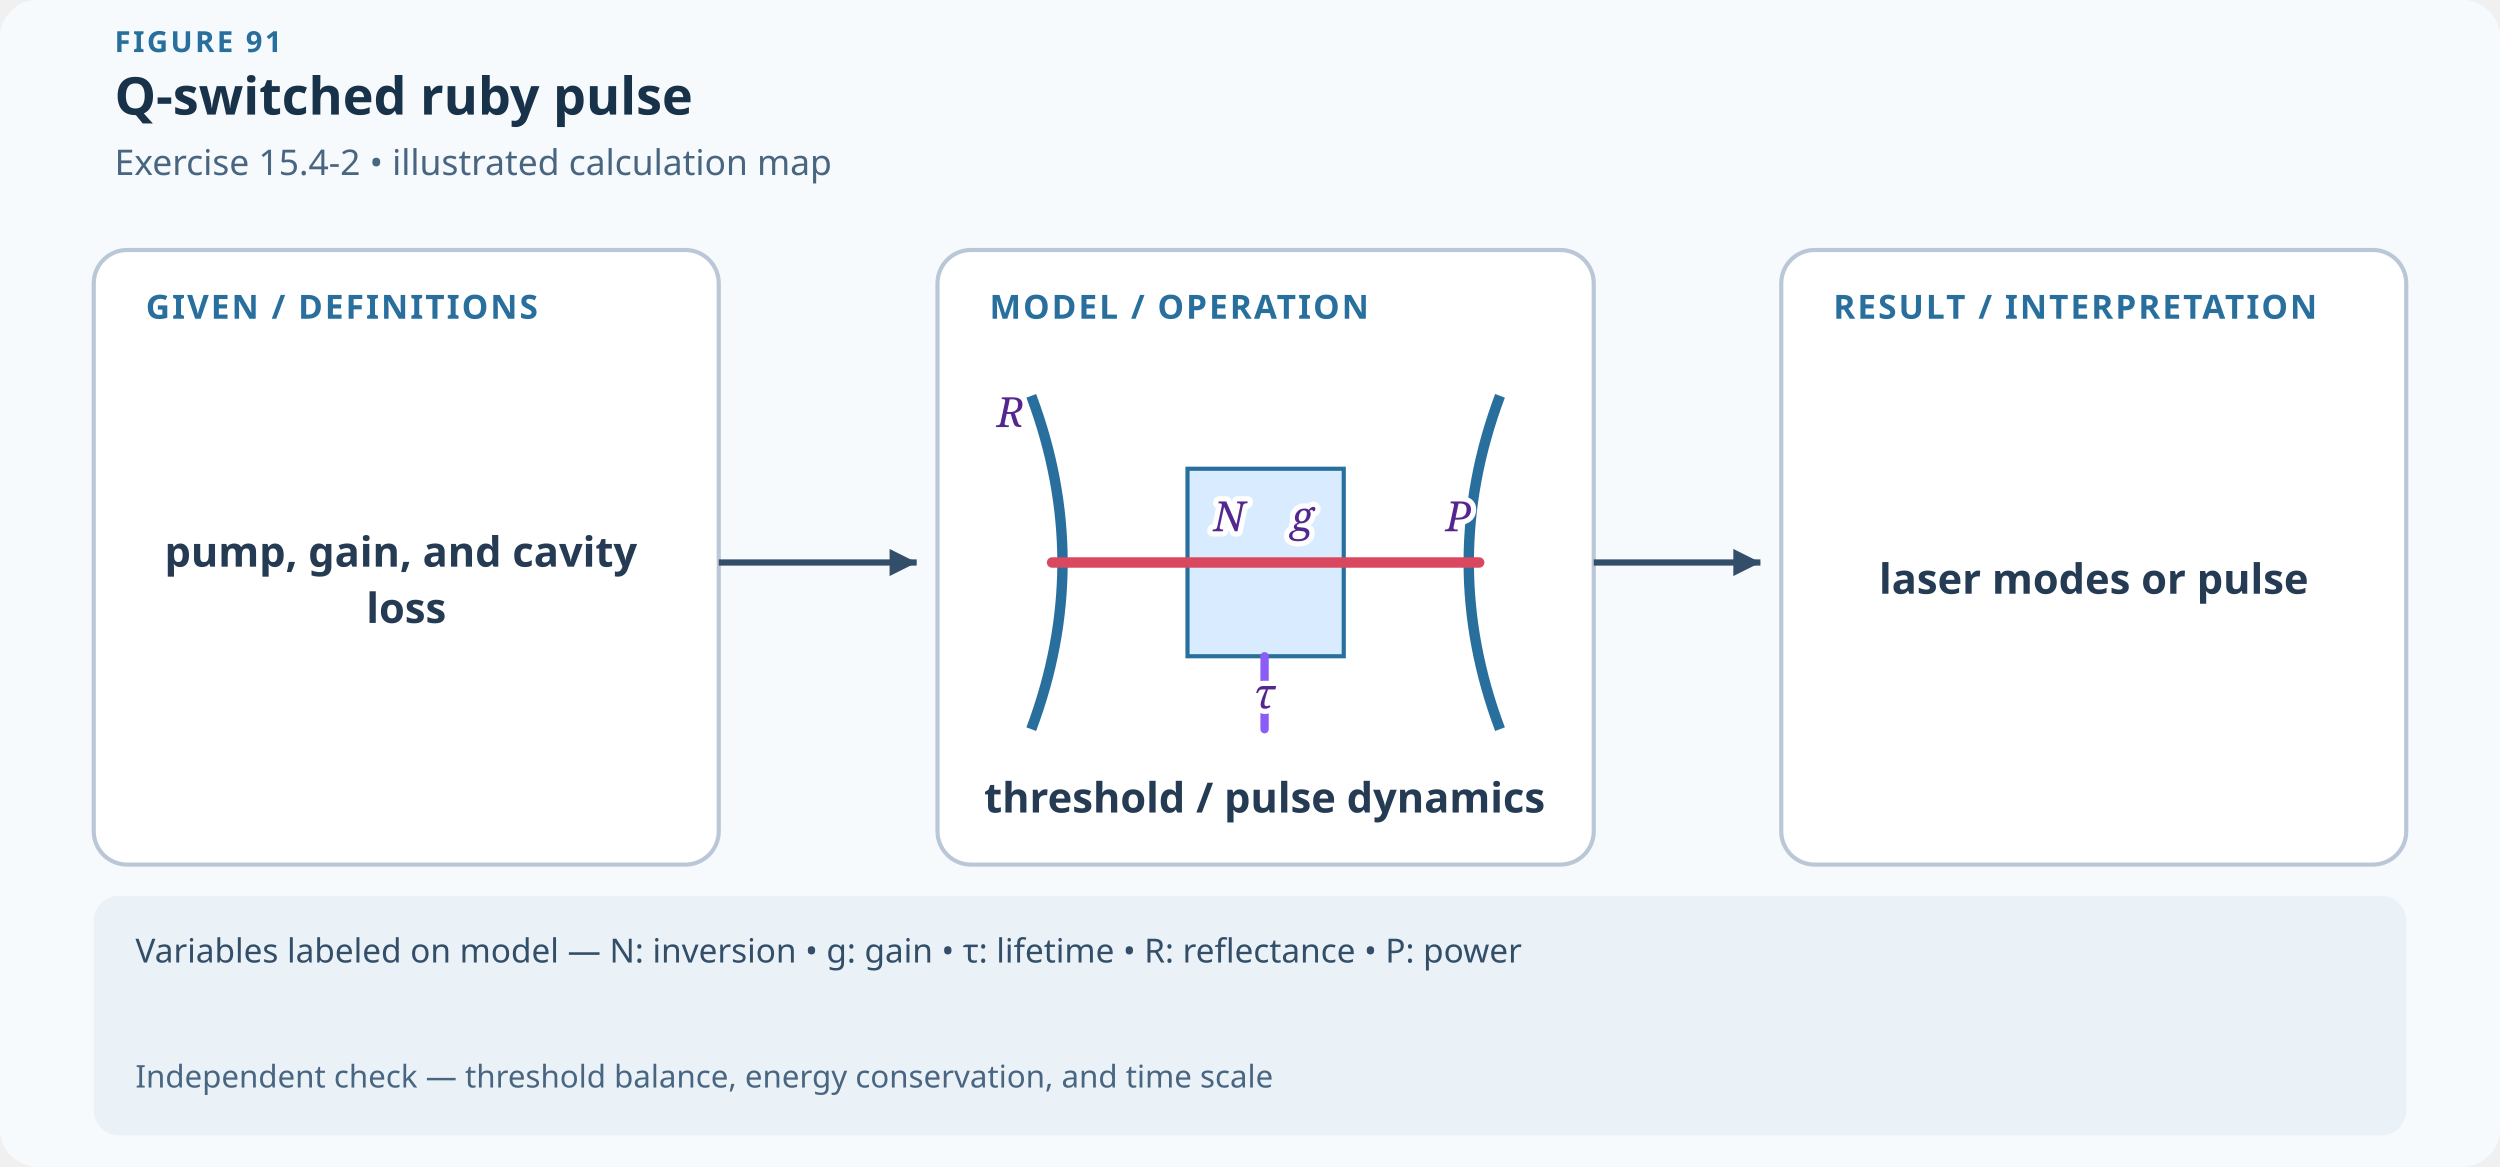
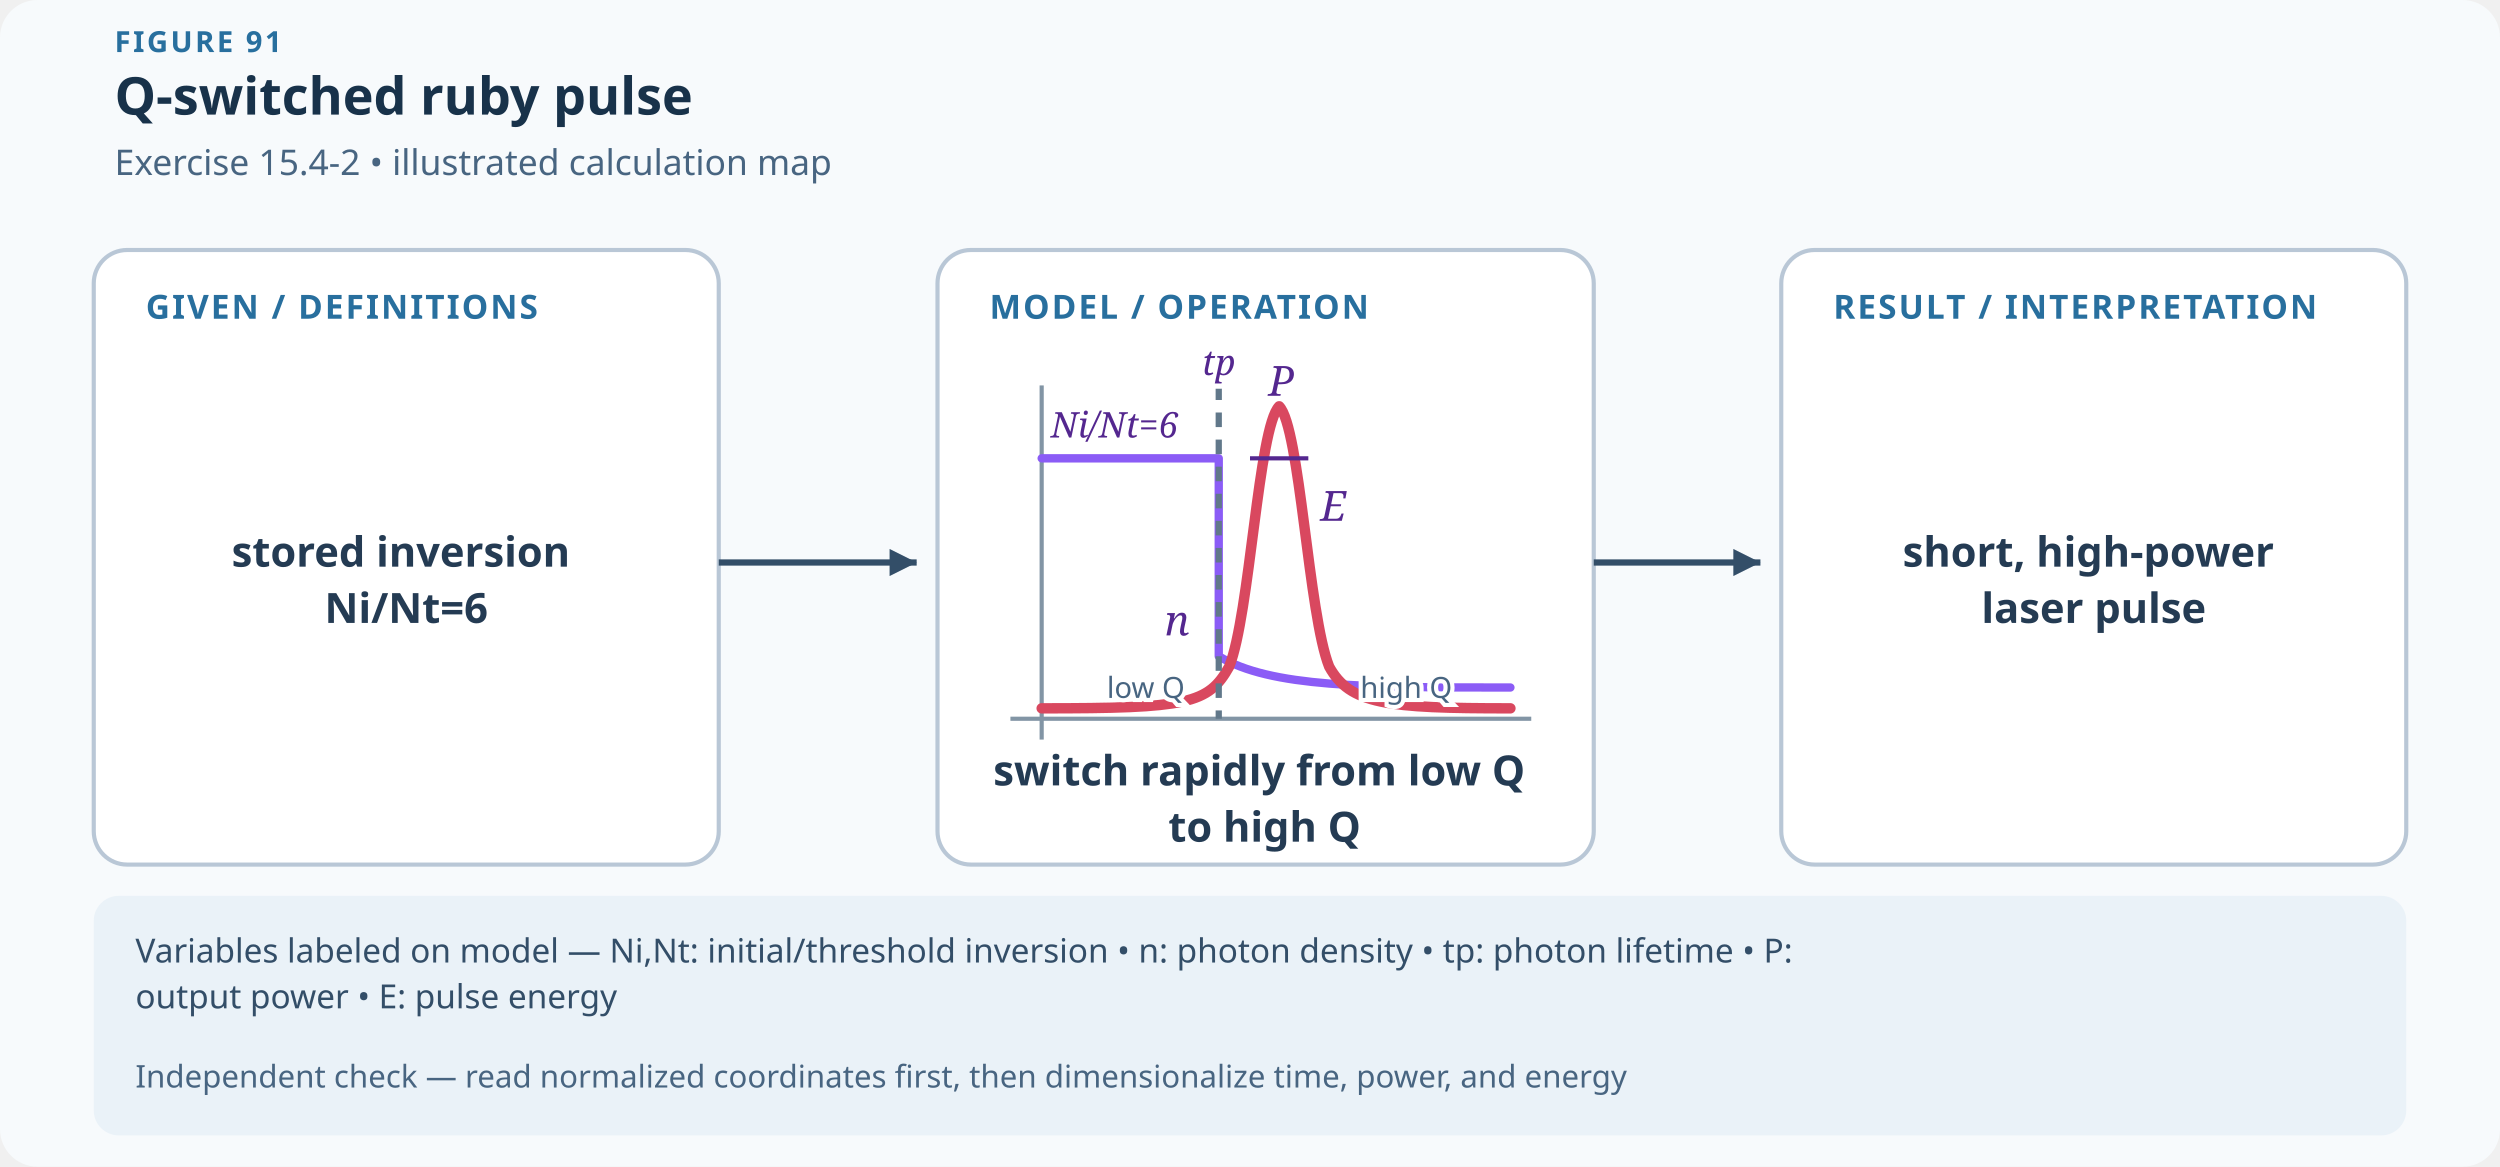
- <svg xmlns="http://www.w3.org/2000/svg" width="1200" height="560" viewBox="0 0 1200 560" role="img" aria-labelledby="title desc" data-category="laser" data-figure="91">
+ <svg xmlns="http://www.w3.org/2000/svg" width="1200" height="560" viewBox="0 0 1200 560" role="img" aria-labelledby="title desc" data-category="q_switch" data-figure="91">
  <defs>
    <style>
      .bg{fill:#f7fafc}.card{fill:#fff;stroke:#b9c7d6;stroke-width:2}.band{fill:#eaf2f8}.figureid{font:700 14px sans-serif;fill:#286f9e;letter-spacing:1.2px}.head{font:700 25px sans-serif;fill:#18324a}.sub{font:17px sans-serif;fill:#486581}.tag{font:700 16px sans-serif;fill:#286f9e;letter-spacing:1px}.label{font:700 20px sans-serif;fill:#243b53;text-anchor:middle}.legend{font:16px sans-serif;fill:#334e68}.check{font:15px sans-serif;fill:#486581}.accent{fill:none;stroke:#d9485f;stroke-width:5;stroke-linecap:round;stroke-linejoin:round}.accent2{fill:none;stroke:#8b5cf6;stroke-width:4;stroke-linecap:round;stroke-linejoin:round}.optic{fill:none;stroke:#286f9e;stroke-width:5}.thin{fill:none;stroke:#61788a;stroke-width:3}.axis{fill:none;stroke:#8295a5;stroke-width:2}.point{fill:#173f5f}.iconbox{fill:#edf7ff;stroke:#286f9e;stroke-width:3}.opticfill{fill:#286f9e}.layer1{fill:#d9ecff;stroke:#286f9e;stroke-width:2}.layer2{fill:#e7f7ee;stroke:#2b7a78;stroke-width:2}.icontext{font:italic 22px serif;fill:#6d28d9}.var{font:italic 20px serif;fill:#54278f;text-anchor:middle;paint-order:stroke;stroke:#fff;stroke-width:5px;stroke-linejoin:round}.smallvar{font-size:17px}.annotation{font:14px sans-serif;fill:#486581;text-anchor:middle;paint-order:stroke;stroke:#fff;stroke-width:4px}.callout{fill:none;stroke:#54278f;stroke-width:2}.tick{fill:none;stroke:#54278f;stroke-width:2}.flow{stroke:#334e68;stroke-width:3;marker-end:url(#arrow)}
    </style>
    <marker id="arrow" markerUnits="userSpaceOnUse" markerWidth="13" markerHeight="13" refX="13" refY="6.5" orient="auto">
      <path d="M0,0 L13,6.5 L0,13 Z" fill="#334e68" />
    </marker>
  </defs>
  <rect class="bg" width="1200" height="560" rx="18" />
  <text class="figureid" x="55" y="25">FIGURE 91</text>
  <text class="head" x="55" y="55">Q-switched ruby pulse</text>
  <text class="sub" x="55" y="84">Exercise 15.4-2 • illustrated calculation map</text>
  <rect class="card" x="45" y="120" width="300" height="295" rx="16" />
  <rect class="card" x="450" y="120" width="315" height="295" rx="16" />
  <rect class="card" x="855" y="120" width="300" height="295" rx="16" />
  <text class="tag" x="70" y="153">GIVEN / DEFINITIONS</text>
  <text class="tag" x="475" y="153">MODEL / OPERATION</text>
  <text class="tag" x="880" y="153">RESULT / INTERPRETATION</text>
  <text class="label" x="195">
-     <tspan x="195" y="272">pump, gain, and cavity</tspan>
-     <tspan x="195" y="299">loss</tspan>
+     <tspan x="195" y="272">stored inversion</tspan>
+     <tspan x="195" y="299">Ni/Nt=6</tspan>
  </text>
  <text class="label" x="607">
-     <tspan x="607" y="390">threshold / pulse dynamics</tspan>
+     <tspan x="607" y="377">switch rapidly from low Q</tspan>
+     <tspan x="607" y="404">to high Q</tspan>
  </text>
  <text class="label" x="1005">
-     <tspan x="1005" y="285">laser modes or pulse</tspan>
+     <tspan x="1005" y="272">short, high-power</tspan>
+     <tspan x="1005" y="299">laser pulse</tspan>
  </text>
  <line class="flow" x1="345" y1="270" x2="440" y2="270" />
  <line class="flow" x1="765" y1="270" x2="845" y2="270" />
-   <path class="optic" d="M495 190 Q525 270 495 350 M720 190 Q690 270 720 350" />
-   <rect class="layer1" x="570" y="225" width="75" height="90" />
-   <path class="accent" d="M505 270 H710" />
-   <path class="accent2" d="M607 350 V315" />
+   <path class="axis" d="M485 345 H735 M500 355 V185" />
+   <path class="accent2" d="M500 220 H585 V315 C610 330 655 330 725 330" />
+   <path class="accent" d="M500 340 C570 340 580 338 590 320 C600 295 604 205 614 195 C624 205 628 295 638 320 C648 338 665 340 725 340" />
+   <path class="thin" stroke-dasharray="7 6" d="M585 185 V345" />
+   <path class="callout" d="M600 220 H628" />
  <g id="variable-labels">
-     <text class="var" x="590" y="255">N</text>
-     <text class="var" x="625" y="255">g</text>
-     <text class="var" x="607" y="340">τ</text>
-     <text class="var" x="485" y="205">R</text>
-     <text class="var" x="700" y="255">P</text>
+     <text class="var smallvar" x="535" y="210">Ni/Nt=6</text>
+     <text class="var" x="565" y="305">n</text>
+     <text class="var smallvar" x="585" y="180">tp</text>
+     <text class="var" x="615" y="190">P</text>
+     <text class="var" x="640" y="250">E</text>
+     <text class="annotation" x="550" y="335">low Q</text>
+     <text class="annotation" x="675" y="335">high Q</text>
  </g>
  <rect class="band" x="45" y="430" width="1110" height="115" rx="12" />
  <text class="legend" x="65">
-     <tspan x="65" y="462">Variables labeled on model — N: inversion • g: gain • τ: lifetime • R: reflectance • P: power</tspan>
+     <tspan x="65" y="462">Variables labeled on model — Ni,Nt: initial/threshold inversion • n: photon density • tp: photon lifetime • P:</tspan>
+     <tspan x="65" y="484">output power • E: pulse energy</tspan>
  </text>
  <text class="check" x="65">
-     <tspan x="65" y="522">Independent check — threshold balance, energy conservation, and time scale</tspan>
+     <tspan x="65" y="522">Independent check — read normalized coordinates first, then dimensionalize time, power, and energy</tspan>
  </text>
</svg>
